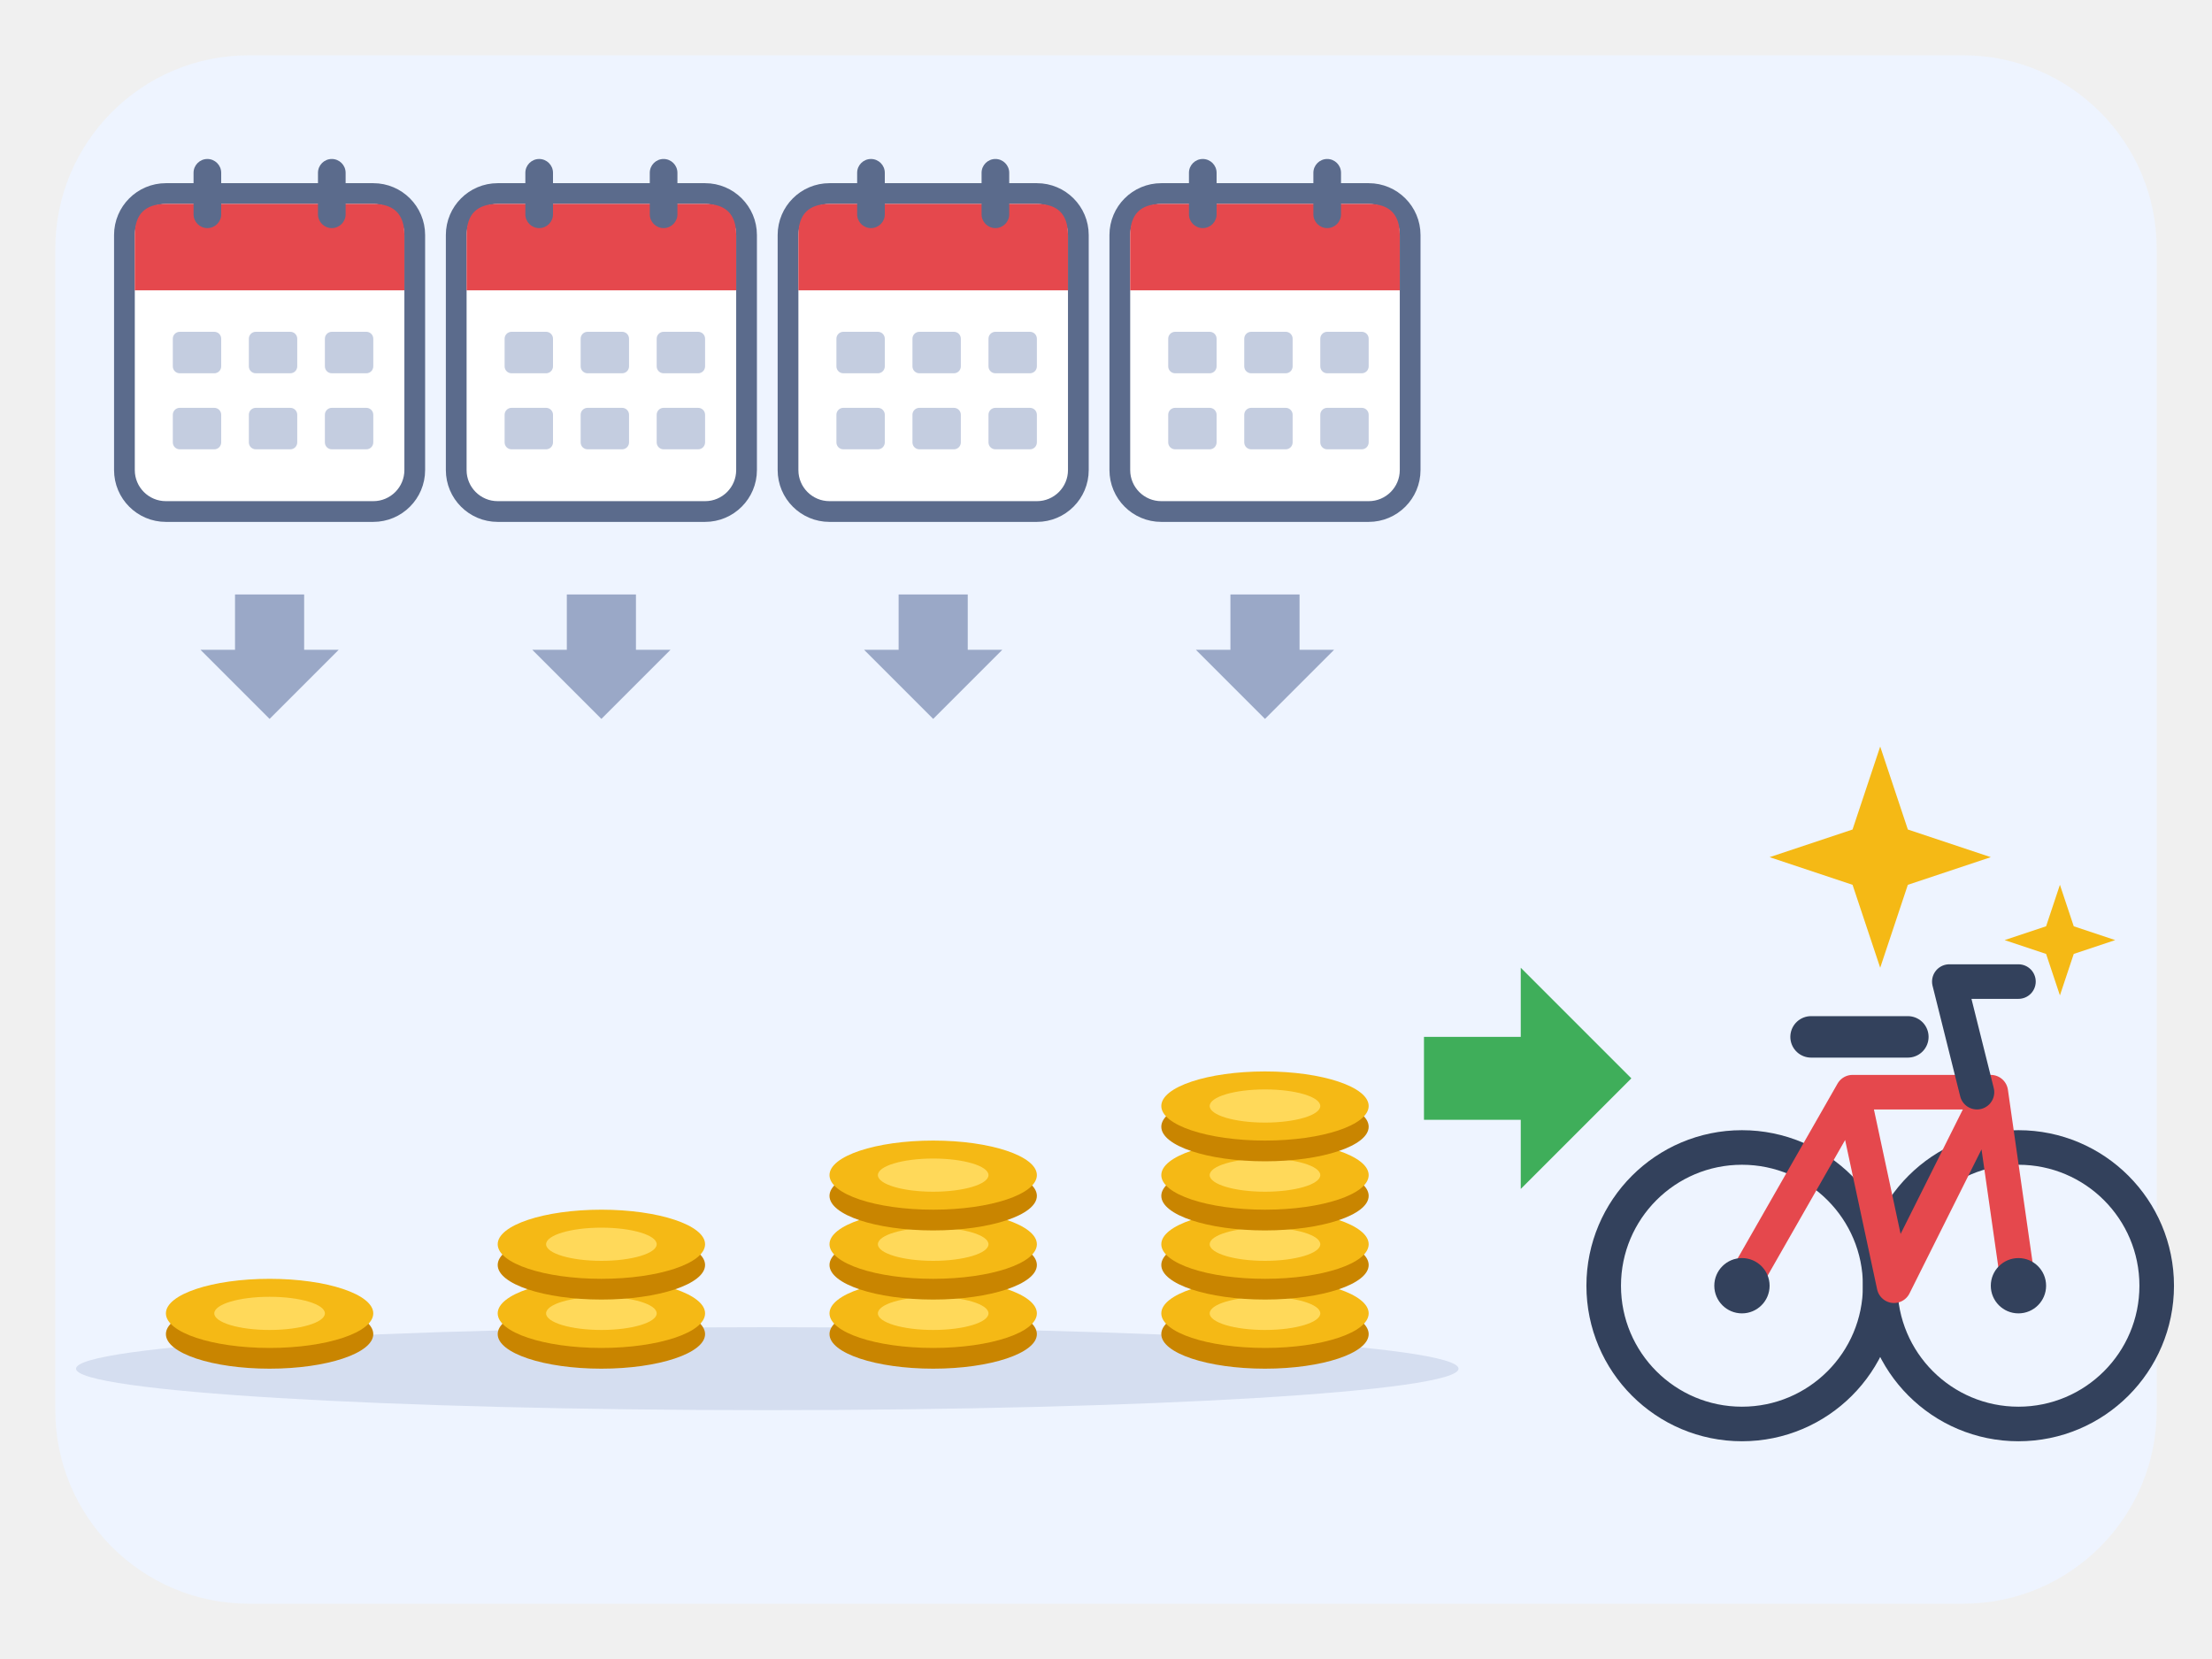
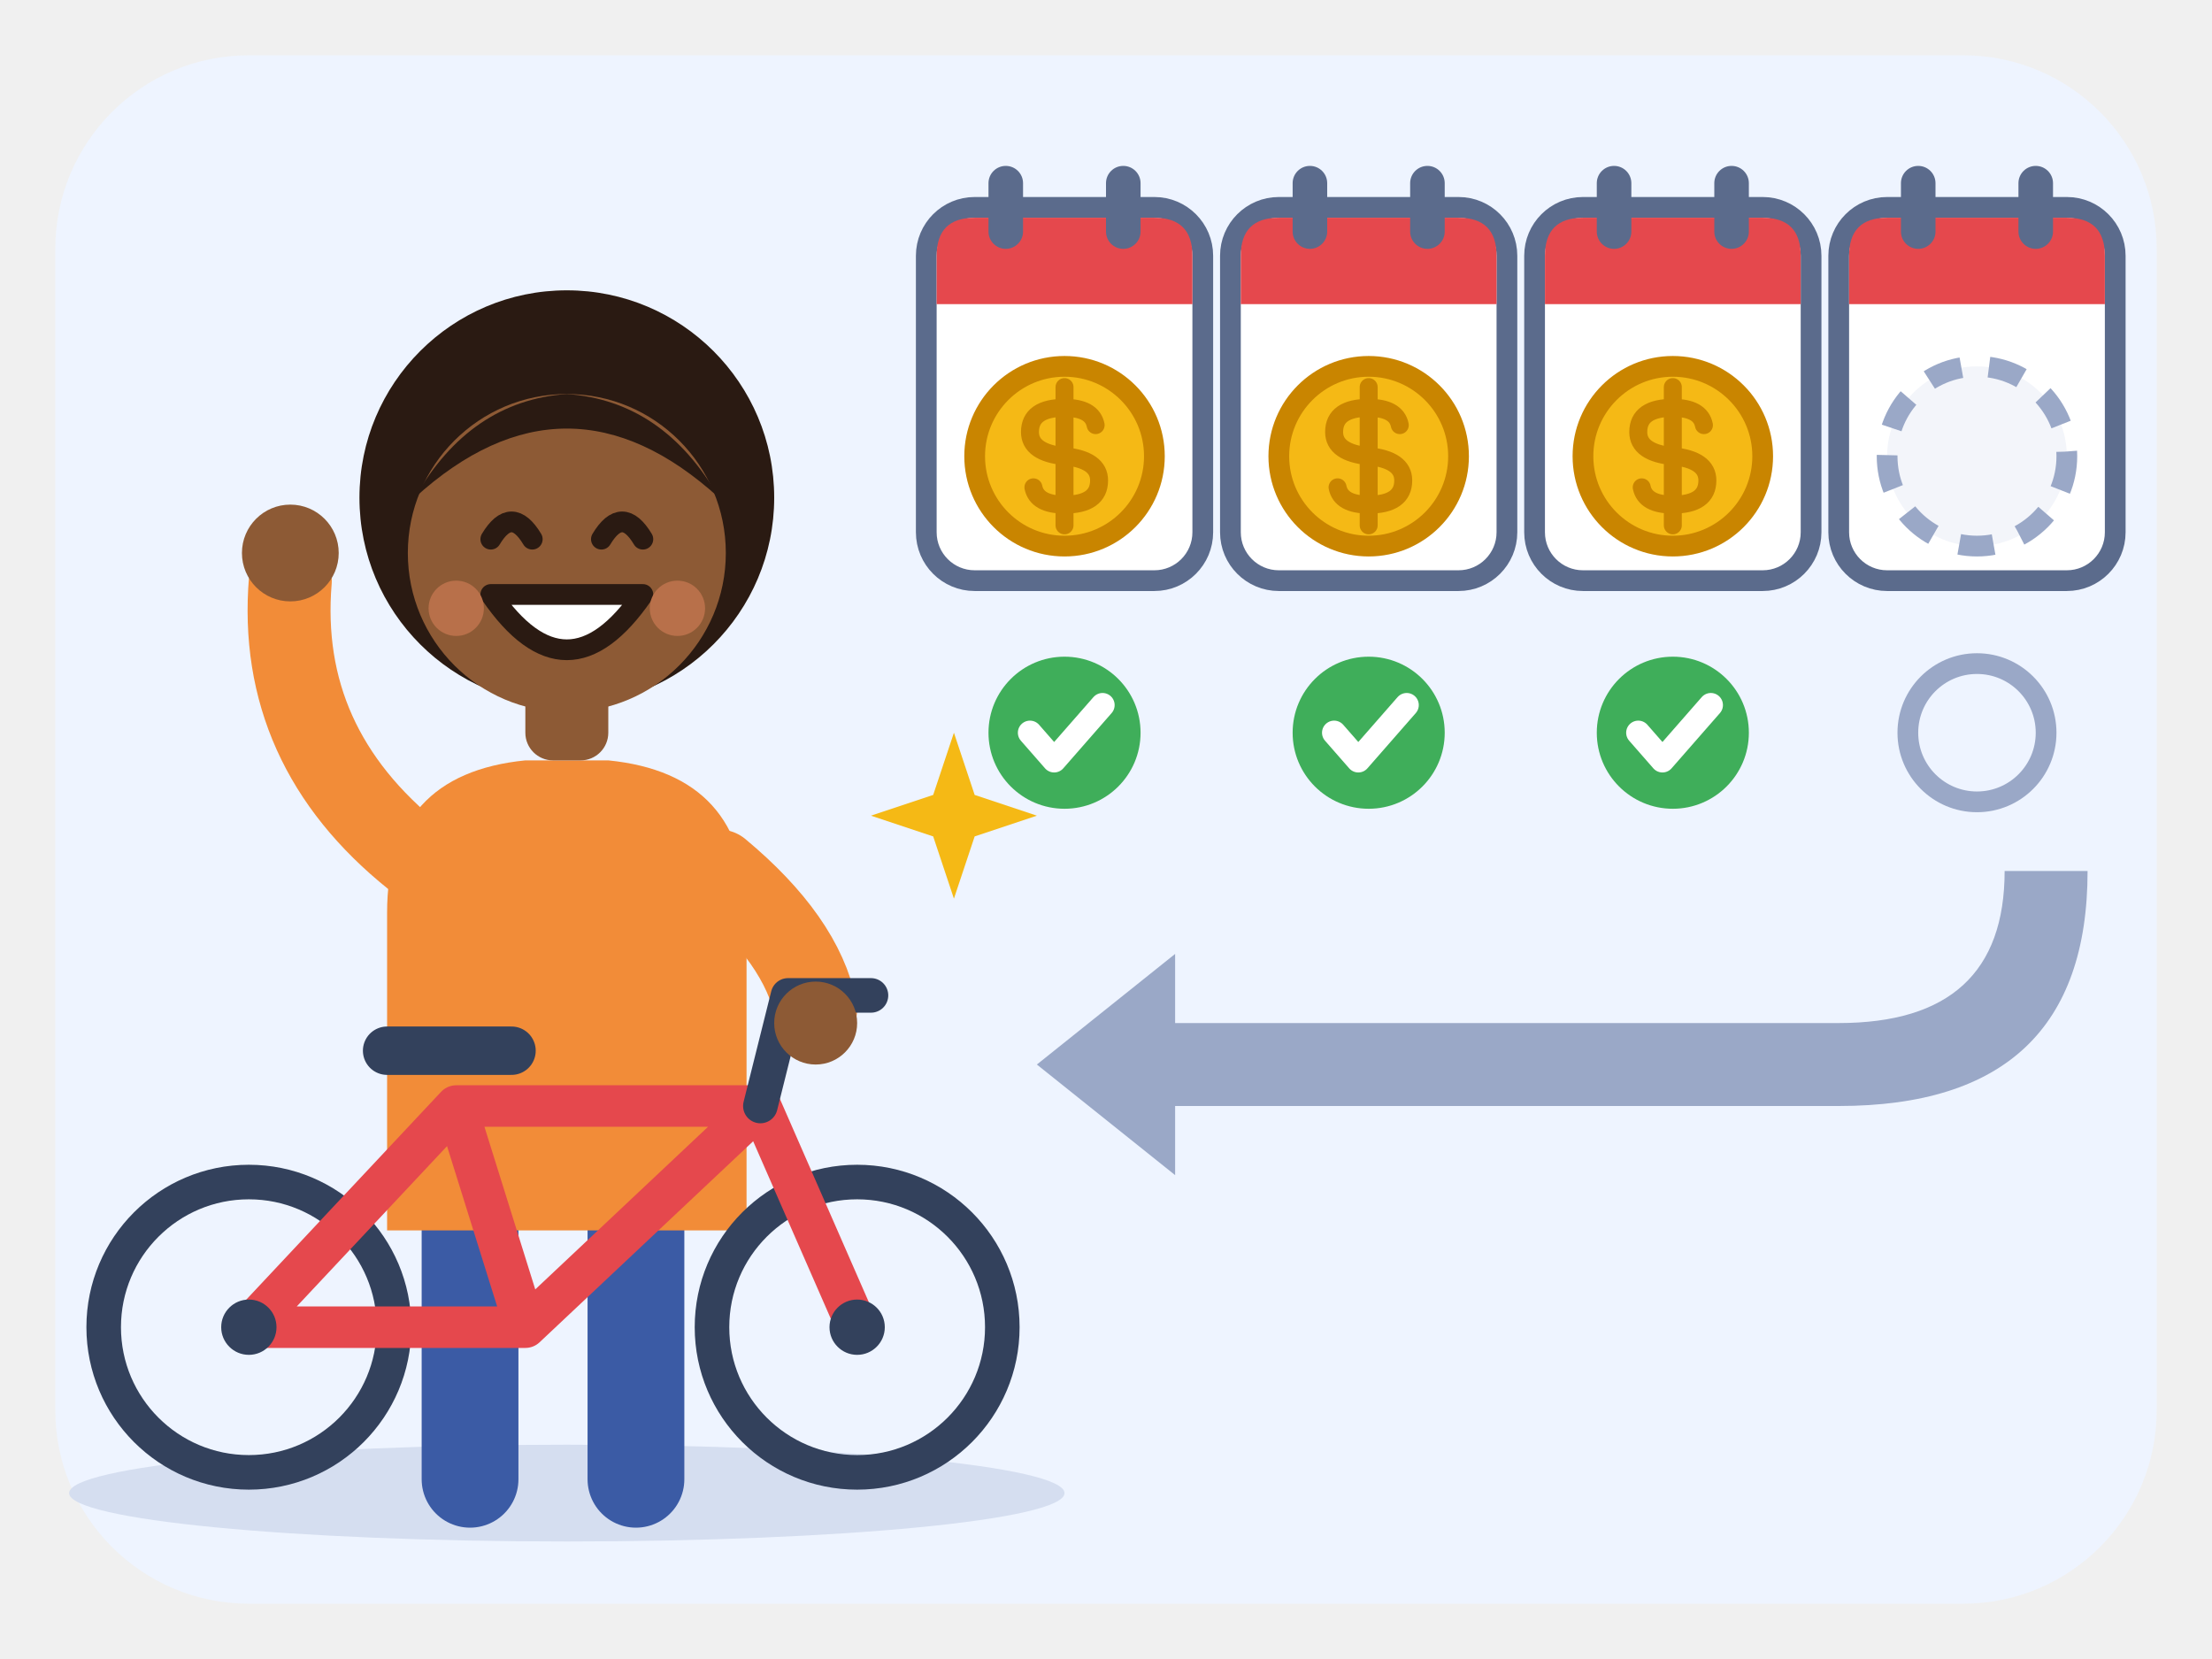
<svg xmlns="http://www.w3.org/2000/svg" viewBox="0 0 320 240" role="img" aria-labelledby="t">
  <rect x="8" y="8" width="304" height="224" rx="28" fill="#eef4ff" />
  <defs>
    <g id="cal">
-       <rect x="0" y="0" width="42" height="46" rx="6" fill="#ffffff" stroke="#5b6b8c" stroke-width="3" />
-       <path d="M1.5 6 Q1.5 1.5 6 1.5 H36 Q40.5 1.5 40.5 6 V14 H1.5 Z" fill="#e5484d" />
-       <rect x="10" y="-5" width="4" height="10" rx="2" fill="#5b6b8c" />
-       <rect x="28" y="-5" width="4" height="10" rx="2" fill="#5b6b8c" />
-       <g fill="#c4cde0">
-         <rect x="7" y="20" width="7" height="6" rx="1" />
-         <rect x="18" y="20" width="7" height="6" rx="1" />
-         <rect x="29" y="20" width="7" height="6" rx="1" />
-         <rect x="7" y="31" width="7" height="6" rx="1" />
-         <rect x="18" y="31" width="7" height="6" rx="1" />
-         <rect x="29" y="31" width="7" height="6" rx="1" />
-       </g>
+       <rect x="0" y="0" width="40" height="54" rx="7" fill="#ffffff" stroke="#5b6b8c" stroke-width="3" />
+       <path d="M1.5 7 Q1.5 1.5 7 1.5 H33 Q38.5 1.5 38.5 7 V14 H1.5 Z" fill="#e5484d" />
+       <rect x="9" y="-6" width="5" height="12" rx="2.5" fill="#5b6b8c" />
+       <rect x="26" y="-6" width="5" height="12" rx="2.5" fill="#5b6b8c" />
    </g>
    <g id="coin">
-       <ellipse cx="0" cy="3" rx="15" ry="5" fill="#c98500" />
-       <ellipse cx="0" cy="0" rx="15" ry="5" fill="#f5b915" />
-       <ellipse cx="0" cy="0" rx="8" ry="2.4" fill="#ffd95a" />
+       <circle r="13" fill="#f5b915" stroke="#c98500" stroke-width="3" />
+       <path d="M4.5 -4.5 Q4 -7 0 -7 Q-5 -7 -5 -3.5 Q-5 -0.5 0 0 Q5 0.5 5 3.5 Q5 7 0 7 Q-4 7 -4.5 4.5 M0 -10 V10" fill="none" stroke="#c98500" stroke-width="2.6" stroke-linecap="round" />
    </g>
-     <path id="down" d="M-5 0 H5 V8 H10 L0 18 L-10 8 H-5 Z" fill="#9aa8c7" />
+     <g id="chk">
+       <circle r="11" fill="#3fae5a" />
+       <path d="M-5 0 L-1.5 4 L5.5 -4" fill="none" stroke="#ffffff" stroke-width="3.5" stroke-linecap="round" stroke-linejoin="round" />
+     </g>
  </defs>
-   <use href="#cal" x="18" y="28" />
-   <use href="#cal" x="66" y="28" />
-   <use href="#cal" x="114" y="28" />
-   <use href="#cal" x="162" y="28" />
-   <use href="#down" x="39" y="86" />
-   <use href="#down" x="87" y="86" />
-   <use href="#down" x="135" y="86" />
-   <use href="#down" x="183" y="86" />
-   <ellipse cx="111" cy="198" rx="100" ry="6" fill="#d5def0" />
-   <use href="#coin" x="39" y="190" />
-   <use href="#coin" x="87" y="190" />
-   <use href="#coin" x="87" y="180" />
-   <use href="#coin" x="135" y="190" />
-   <use href="#coin" x="135" y="180" />
-   <use href="#coin" x="135" y="170" />
-   <use href="#coin" x="183" y="190" />
-   <use href="#coin" x="183" y="180" />
-   <use href="#coin" x="183" y="170" />
-   <use href="#coin" x="183" y="160" />
-   <path d="M206 150 H220 V140 L236 156 L220 172 V162 H206 Z" fill="#3fae5a" />
+   <use href="#cal" x="134" y="30" />
+   <use href="#cal" x="178" y="30" />
+   <use href="#cal" x="222" y="30" />
+   <use href="#cal" x="266" y="30" />
+   <use href="#coin" x="154" y="66" />
+   <use href="#coin" x="198" y="66" />
+   <use href="#coin" x="242" y="66" />
+   <circle cx="286" cy="66" r="13" fill="#f3f5fa" stroke="#9aa8c7" stroke-width="3" stroke-dasharray="5 4" />
+   <use href="#chk" x="154" y="106" />
+   <use href="#chk" x="198" y="106" />
+   <use href="#chk" x="242" y="106" />
+   <circle cx="286" cy="106" r="10" fill="none" stroke="#9aa8c7" stroke-width="3" />
+   <path d="M290 126 Q290 148 266 148 H170 V138 L150 154 L170 170 V160 H266 Q302 160 302 126 Z" fill="#9aa8c7" />
+   <ellipse cx="82" cy="216" rx="72" ry="7" fill="#d5def0" />
+   <path d="M68 214 V176 M92 214 V176" stroke="#3b5ba5" stroke-width="14" stroke-linecap="round" />
+   <path d="M56 178 V132 Q56 112 76 110 H88 Q108 112 108 132 V178 Z" fill="#f28c38" />
+   <path d="M60 124 Q40 108 42 84" stroke="#f28c38" stroke-width="12" stroke-linecap="round" fill="none" />
+   <circle cx="42" cy="80" r="7" fill="#8d5a35" />
+   <path d="M104 126 Q116 136 118 146" stroke="#f28c38" stroke-width="12" stroke-linecap="round" fill="none" />
+   <circle cx="82" cy="72" r="30" fill="#2a1a12" />
+   <rect x="76" y="94" width="12" height="16" rx="4" fill="#8d5a35" />
+   <circle cx="82" cy="80" r="23" fill="#8d5a35" />
+   <path d="M60 72 Q82 52 104 72 Q96 58 82 57 Q68 58 60 72 Z" fill="#2a1a12" />
+   <path d="M71 78 Q74 73 77 78 M87 78 Q90 73 93 78" stroke="#2a1a12" stroke-width="3" fill="none" stroke-linecap="round" />
+   <path d="M71 86 Q82 102 93 86 Z" fill="#ffffff" stroke="#2a1a12" stroke-width="3" stroke-linejoin="round" />
+   <circle cx="66" cy="88" r="4" fill="#b8704a" />
+   <circle cx="98" cy="88" r="4" fill="#b8704a" />
  <g fill="none" stroke-linecap="round" stroke-linejoin="round">
-     <circle cx="252" cy="186" r="20" stroke="#33415c" stroke-width="5" />
-     <circle cx="298" cy="186" r="20" stroke="#33415c" stroke-width="5" transform="translate(-6 0)" />
-     <path d="M252 186 L268 158 L288 158 L292 186 M268 158 L274 186 L288 158" stroke="#e5484d" stroke-width="5" />
-     <path d="M262 150 H276" stroke="#33415c" stroke-width="6" />
-     <path d="M286 158 L282 142 H292" stroke="#33415c" stroke-width="5" />
+     <circle cx="36" cy="192" r="21" stroke="#33415c" stroke-width="5" />
+     <circle cx="124" cy="192" r="21" stroke="#33415c" stroke-width="5" />
+     <path d="M36 192 L66 160 L110 160 L124 192 M36 192 L76 192 L66 160 M76 192 L110 160" stroke="#e5484d" stroke-width="6" />
+     <path d="M56 152 H74" stroke="#33415c" stroke-width="7" />
+     <path d="M110 160 L114 144 H126" stroke="#33415c" stroke-width="5" />
  </g>
-   <circle cx="252" cy="186" r="4" fill="#33415c" />
-   <circle cx="292" cy="186" r="4" fill="#33415c" />
-   <g fill="#f5b915">
-     <path d="M272 108 L276 120 L288 124 L276 128 L272 140 L268 128 L256 124 L268 120 Z" />
-     <path d="M298 128 L300 134 L306 136 L300 138 L298 144 L296 138 L290 136 L296 134 Z" />
-   </g>
+   <circle cx="118" cy="148" r="6" fill="#8d5a35" />
+   <circle cx="36" cy="192" r="4" fill="#33415c" />
+   <circle cx="124" cy="192" r="4" fill="#33415c" />
+   <path d="M138 106 L141 115 L150 118 L141 121 L138 130 L135 121 L126 118 L135 115 Z" fill="#f5b915" />
</svg>
